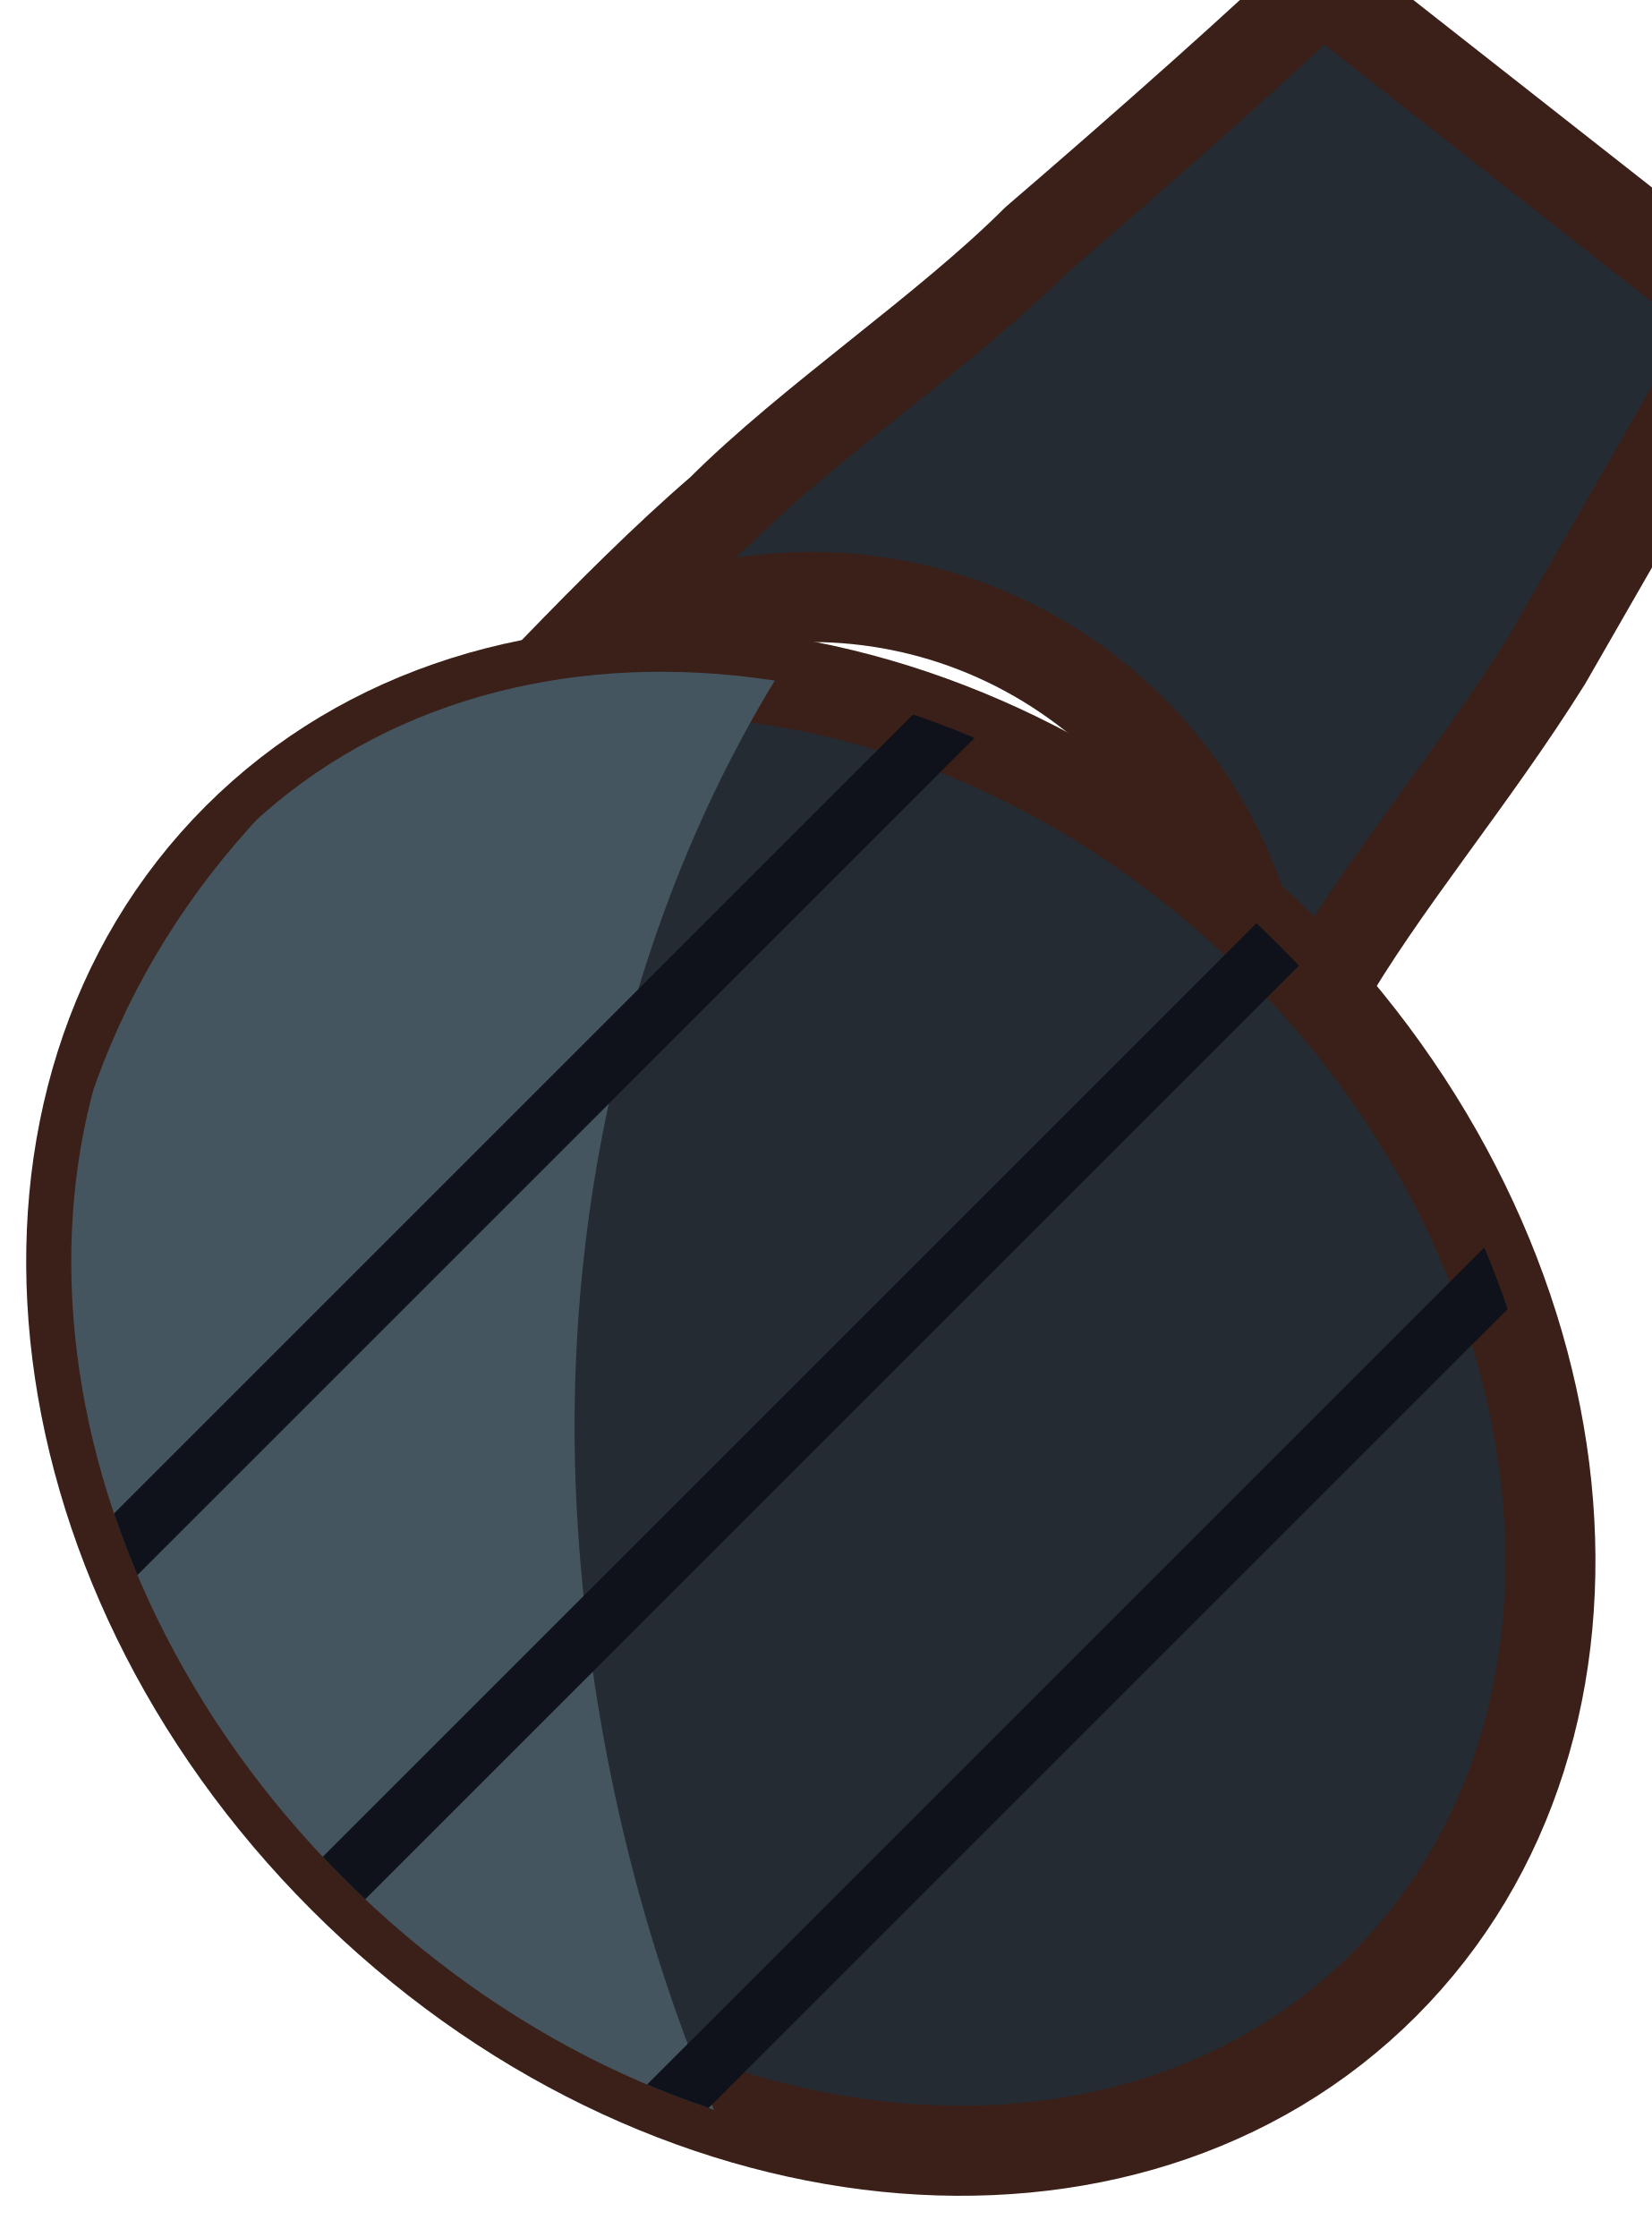
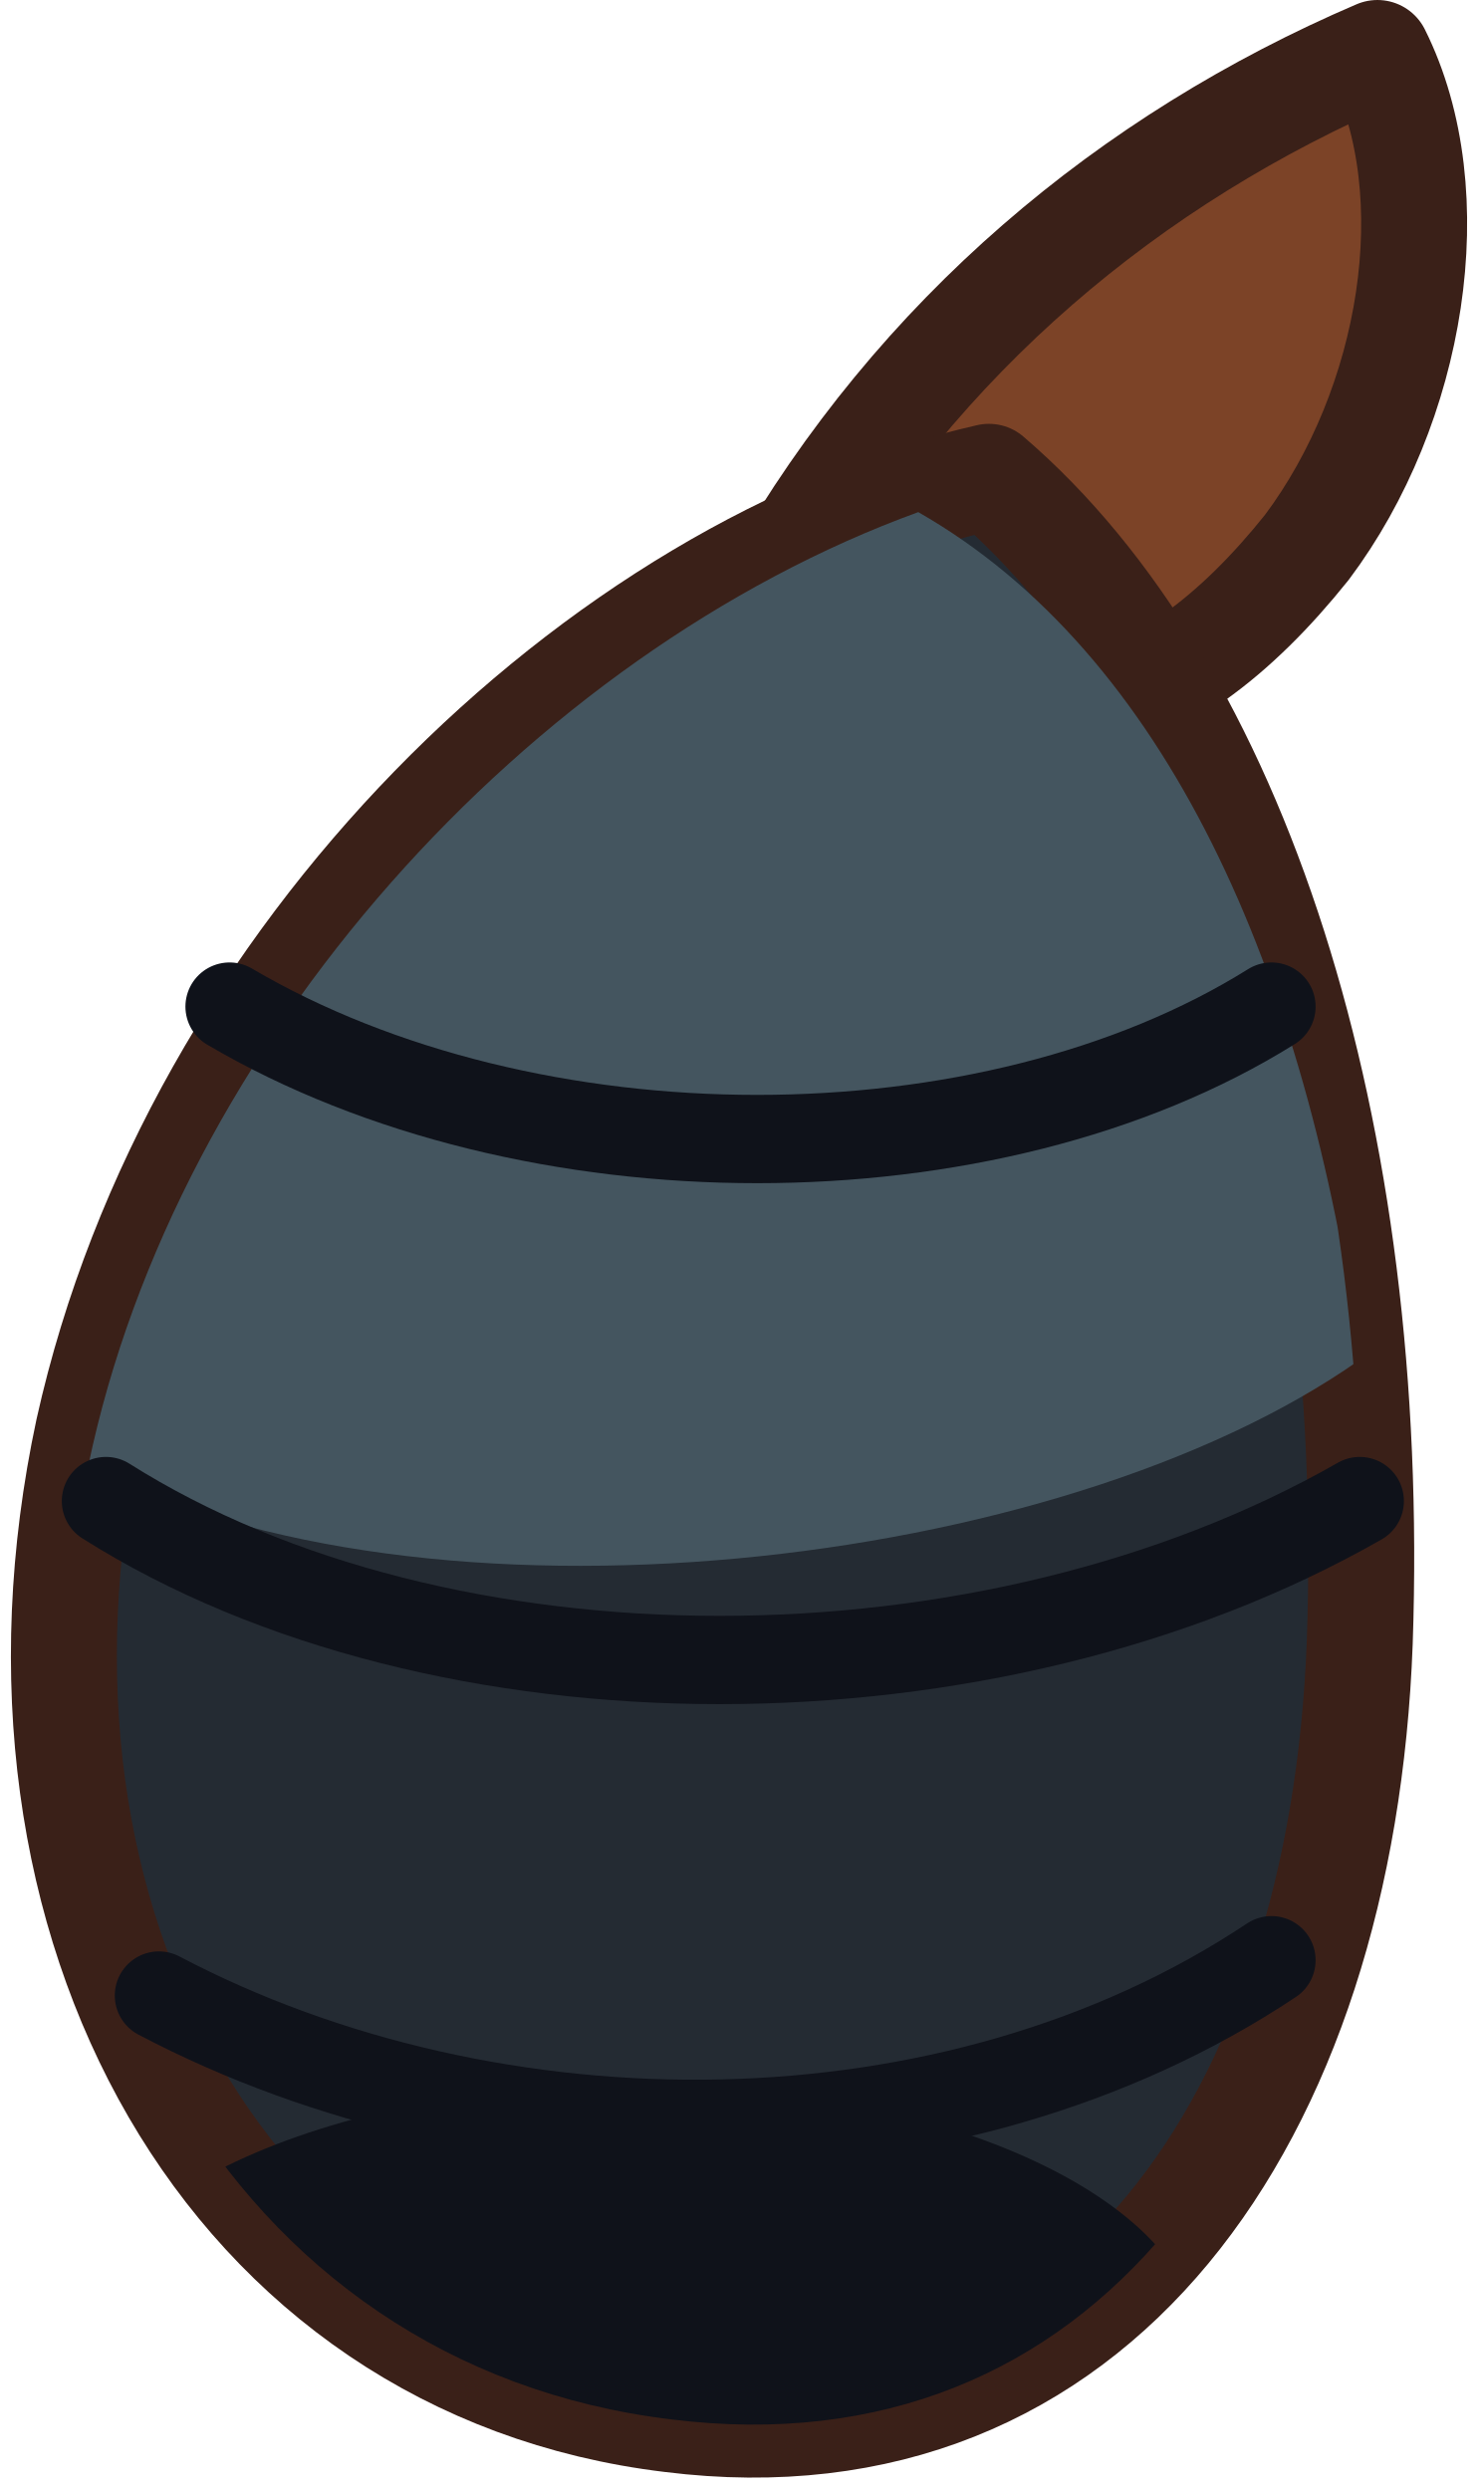
- <svg xmlns="http://www.w3.org/2000/svg" width="110" height="149" viewBox="2 282 110 149" shape-rendering="geometricPrecision">
-   <path d="M 90,281 C 87,284 78,292 71,298 C 65,304 56,310 50,316 C 43,322 34,332 31,335 A 30,30 0 0 1 81,369 C 82,366 86,355 90,348 C 94,341 100,334 105,326 C 109,319 116,307 118,303 Z" fill="#242b33" stroke="#3a2018" stroke-width="6" stroke-linecap="round" stroke-linejoin="round" />
-   <ellipse cx="56" cy="376" rx="44" ry="54" transform="rotate(-45 56 376)" fill="#242b33" stroke="#3a2018" stroke-width="6" />
+ <svg xmlns="http://www.w3.org/2000/svg" width="84" height="141" viewBox="22 281 84 141" shape-rendering="geometricPrecision">
+   <path d="M 100,284 C 86,290 74,300 66,314 C 78,326 88,322 96,312 C 102,304 104,292 100,284 Z" fill="#7c4327" stroke="#3a2018" stroke-width="6" stroke-linecap="round" stroke-linejoin="round" />
+   <path d="M 78,308 C 56,313 33,335 27,362 C 21,390 35,415 60,418 C 84,421 98,401 99,374 C 100,345 92,320 78,308 Z" fill="#242b33" stroke="#3a2018" stroke-width="6" stroke-linecap="round" stroke-linejoin="round" />
  <defs>
-     <clipPath id="pad">
-       <ellipse cx="56" cy="376" rx="44" ry="54" transform="rotate(-45 56 376)" />
+     <clipPath id="tl">
+       <path d="M 78,308 C 56,313 33,335 27,362 C 21,390 35,415 60,418 C 84,421 98,401 99,374 C 100,345 92,320 78,308 Z" />
    </clipPath>
  </defs>
-   <g clip-path="url(#pad)">
-     <path d="M 8,376 C 8,346 30,322 60,322 C 76,322 90,328 100,338 C 78,340 56,352 40,370 C 24,388 14,410 12,430 C 9,414 8,394 8,376 Z" transform="rotate(-45 56 376)" fill="#44555f" />
-     <g transform="rotate(-45 56 376)">
-       <path d="M 8,350 L 104,350" fill="none" stroke="#0f121a" stroke-width="4" stroke-linecap="round" />
-       <path d="M 8,376 L 104,376" fill="none" stroke="#0f121a" stroke-width="4" stroke-linecap="round" />
-       <path d="M 8,402 L 104,402" fill="none" stroke="#0f121a" stroke-width="4" stroke-linecap="round" />
-     </g>
+   <g clip-path="url(#tl)">
+     <path d="M 74,310 C 52,318 32,340 27,364 C 46,374 82,370 99,358 C 96,336 88,318 74,310 Z" fill="#44555f" />
+     <ellipse cx="58" cy="414" rx="32" ry="15" fill="#0f121a" />
  </g>
+   <path d="M 35,338 C 52,348 78,348 94,338" fill="none" stroke="#0f121a" stroke-width="5" stroke-linecap="round" stroke-linejoin="round" />
+   <path d="M 28,366 C 47,378 78,378 99,366" fill="none" stroke="#0f121a" stroke-width="5" stroke-linecap="round" stroke-linejoin="round" />
+   <path d="M 31,394 C 50,404 76,404 94,392" fill="none" stroke="#0f121a" stroke-width="5" stroke-linecap="round" stroke-linejoin="round" />
</svg>
